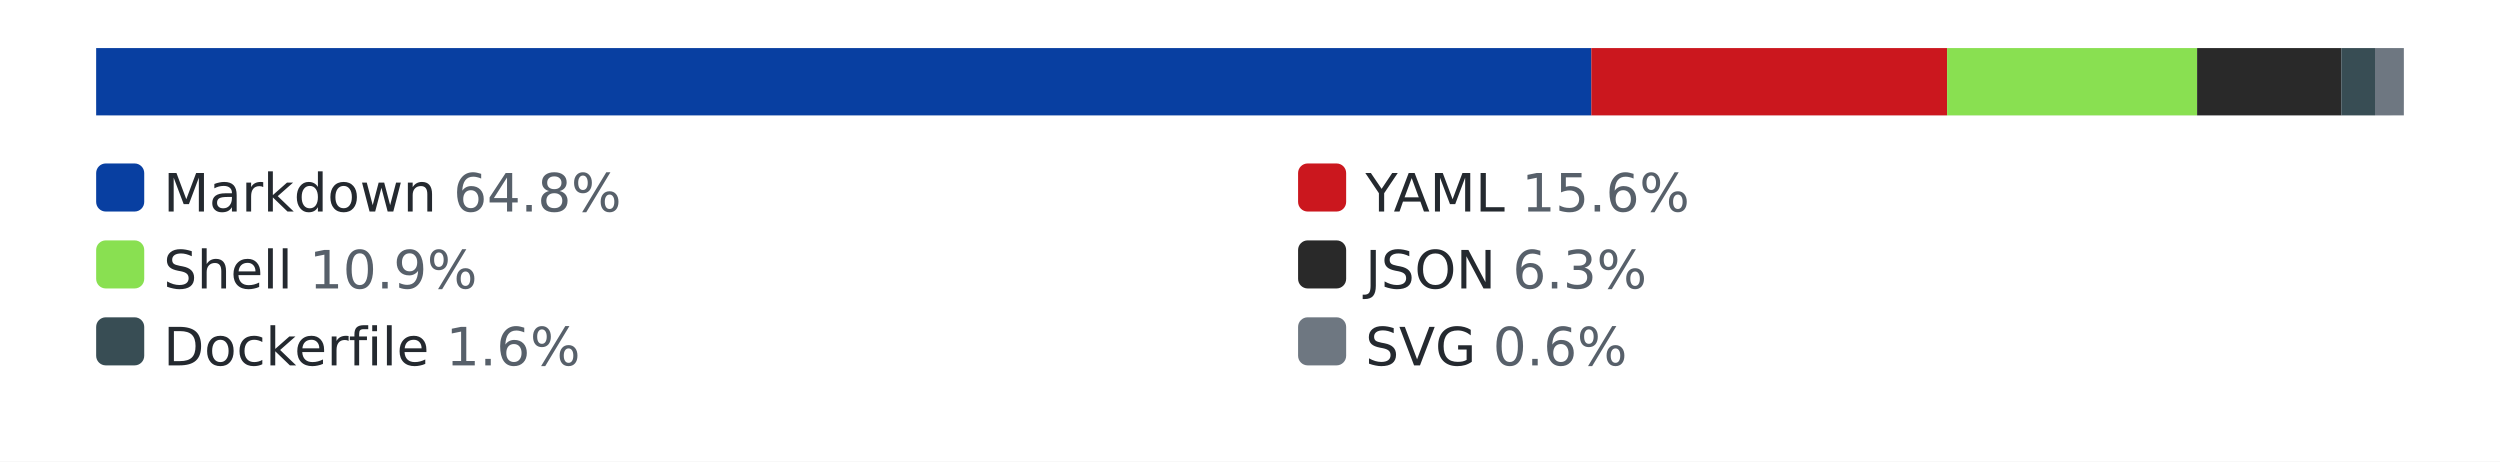
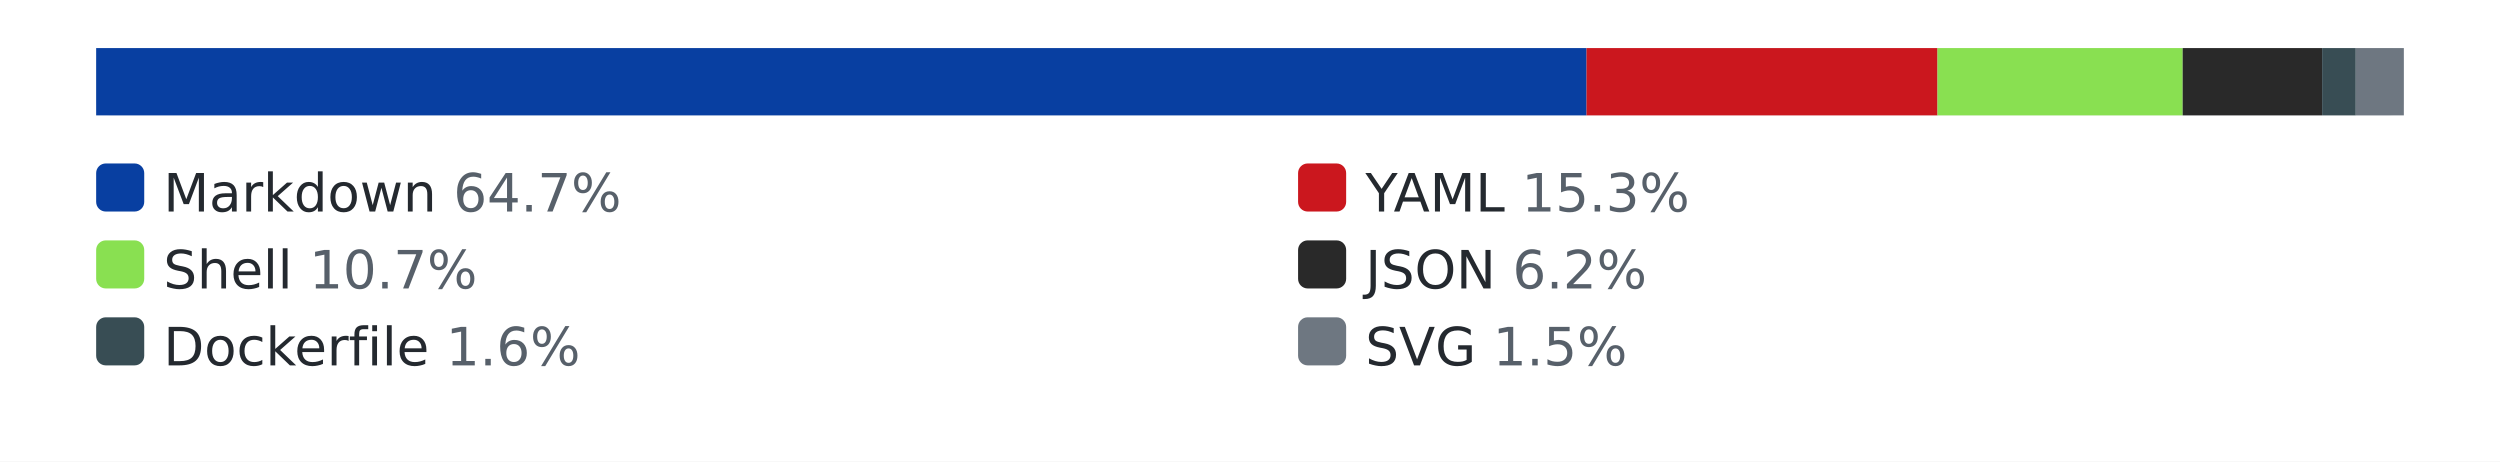
<svg xmlns="http://www.w3.org/2000/svg" width="520" height="96" role="img" aria-label="languages by lines of code">
  <style>.bg{fill:#ffffff}.track{fill:#eaecef}.lbl{fill:#24292f}.pct{fill:#57606a}@media (prefers-color-scheme: dark){.bg{fill:#0d1117}.track{fill:#30363d}.lbl{fill:#e6edf3}.pct{fill:#8b949e}}</style>
  <rect class="bg" width="520" height="96" />
  <rect class="track" x="20" y="10" width="480" height="14" rx="3" />
-   <rect x="20" y="10" width="311" height="14" fill="#083fa1" />
-   <rect x="331" y="10" width="74" height="14" fill="#cb171e" />
-   <rect x="405" y="10" width="52" height="14" fill="#89e051" />
-   <rect x="457" y="10" width="30" height="14" fill="#292929" />
-   <rect x="487" y="10" width="7" height="14" fill="#384d54" />
-   <rect x="494" y="10" width="6" height="14" fill="#6e7781" />
+   <rect x="20" y="10" width="310" height="14" fill="#083fa1" />
+   <rect x="330" y="10" width="73" height="14" fill="#cb171e" />
+   <rect x="403" y="10" width="51" height="14" fill="#89e051" />
+   <rect x="454" y="10" width="29" height="14" fill="#292929" />
+   <rect x="483" y="10" width="7" height="14" fill="#384d54" />
+   <rect x="490" y="10" width="10" height="14" fill="#6e7781" />
  <rect x="20" y="34" width="10" height="10" rx="2" fill="#083fa1" />
-   <text x="34" y="44" font-family="Verdana,Geneva,DejaVu Sans,sans-serif" font-size="11" class="lbl">Markdown <tspan class="pct">64.8%</tspan>
+   <text x="34" y="44" font-family="Verdana,Geneva,DejaVu Sans,sans-serif" font-size="11" class="lbl">Markdown <tspan class="pct">64.7%</tspan>
  </text>
  <rect x="270" y="34" width="10" height="10" rx="2" fill="#cb171e" />
-   <text x="284" y="44" font-family="Verdana,Geneva,DejaVu Sans,sans-serif" font-size="11" class="lbl">YAML <tspan class="pct">15.6%</tspan>
+   <text x="284" y="44" font-family="Verdana,Geneva,DejaVu Sans,sans-serif" font-size="11" class="lbl">YAML <tspan class="pct">15.3%</tspan>
  </text>
  <rect x="20" y="50" width="10" height="10" rx="2" fill="#89e051" />
-   <text x="34" y="60" font-family="Verdana,Geneva,DejaVu Sans,sans-serif" font-size="11" class="lbl">Shell <tspan class="pct">10.9%</tspan>
+   <text x="34" y="60" font-family="Verdana,Geneva,DejaVu Sans,sans-serif" font-size="11" class="lbl">Shell <tspan class="pct">10.7%</tspan>
  </text>
  <rect x="270" y="50" width="10" height="10" rx="2" fill="#292929" />
-   <text x="284" y="60" font-family="Verdana,Geneva,DejaVu Sans,sans-serif" font-size="11" class="lbl">JSON <tspan class="pct">6.3%</tspan>
+   <text x="284" y="60" font-family="Verdana,Geneva,DejaVu Sans,sans-serif" font-size="11" class="lbl">JSON <tspan class="pct">6.2%</tspan>
  </text>
  <rect x="20" y="66" width="10" height="10" rx="2" fill="#384d54" />
  <text x="34" y="76" font-family="Verdana,Geneva,DejaVu Sans,sans-serif" font-size="11" class="lbl">Dockerfile <tspan class="pct">1.6%</tspan>
  </text>
  <rect x="270" y="66" width="10" height="10" rx="2" fill="#6e7781" />
-   <text x="284" y="76" font-family="Verdana,Geneva,DejaVu Sans,sans-serif" font-size="11" class="lbl">SVG <tspan class="pct">0.6%</tspan>
+   <text x="284" y="76" font-family="Verdana,Geneva,DejaVu Sans,sans-serif" font-size="11" class="lbl">SVG <tspan class="pct">1.5%</tspan>
  </text>
</svg>
